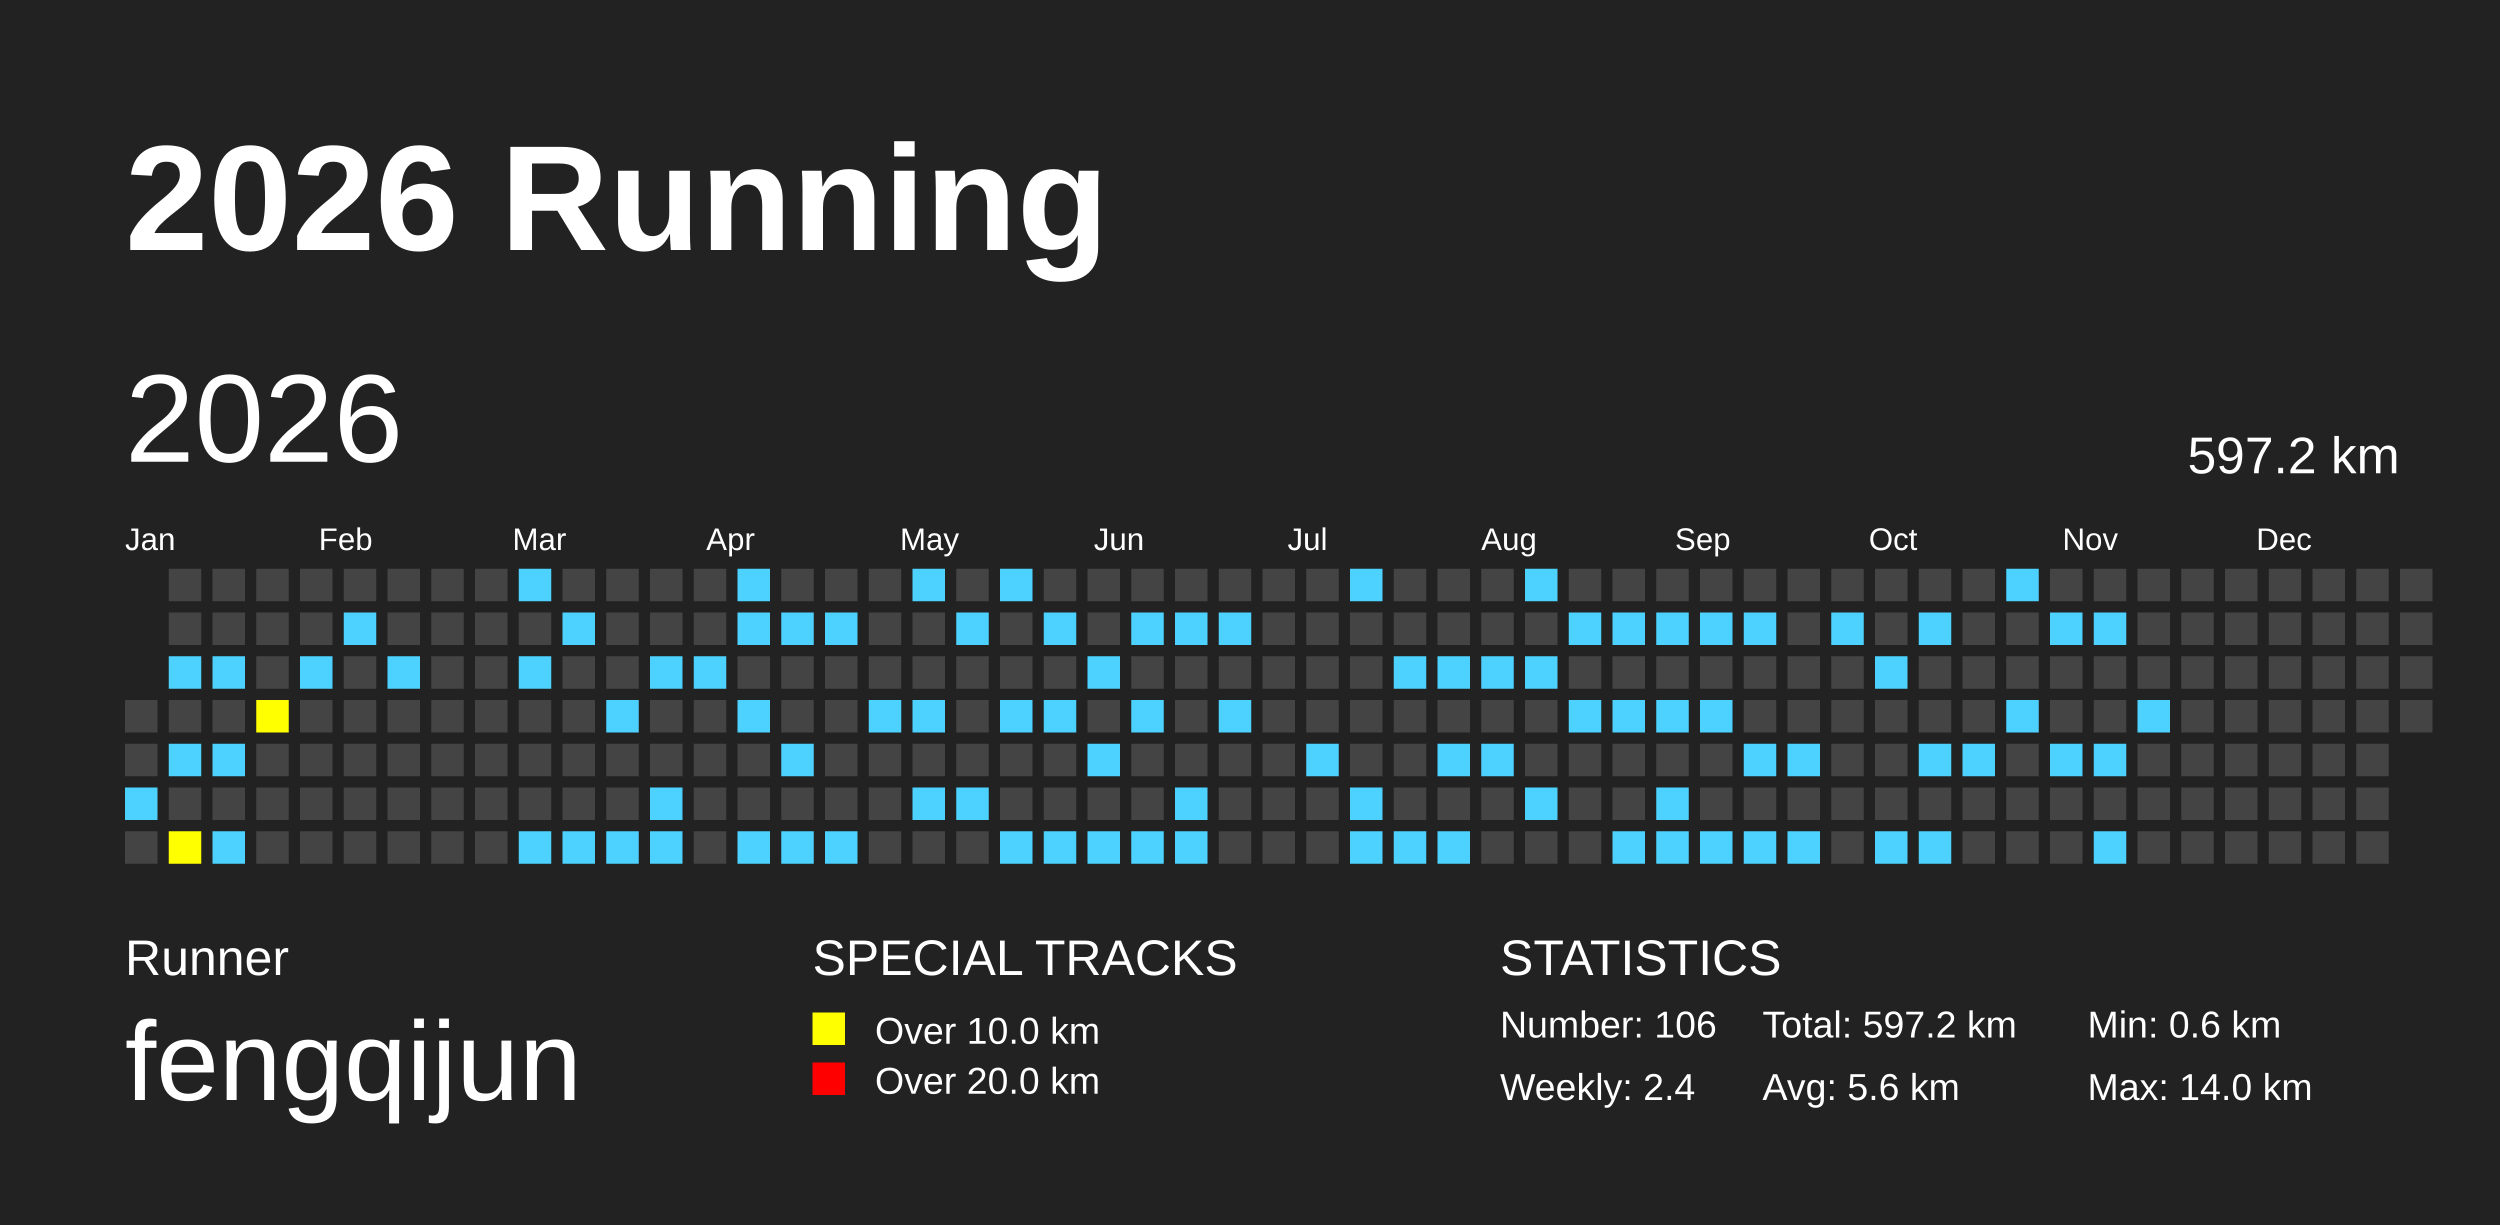
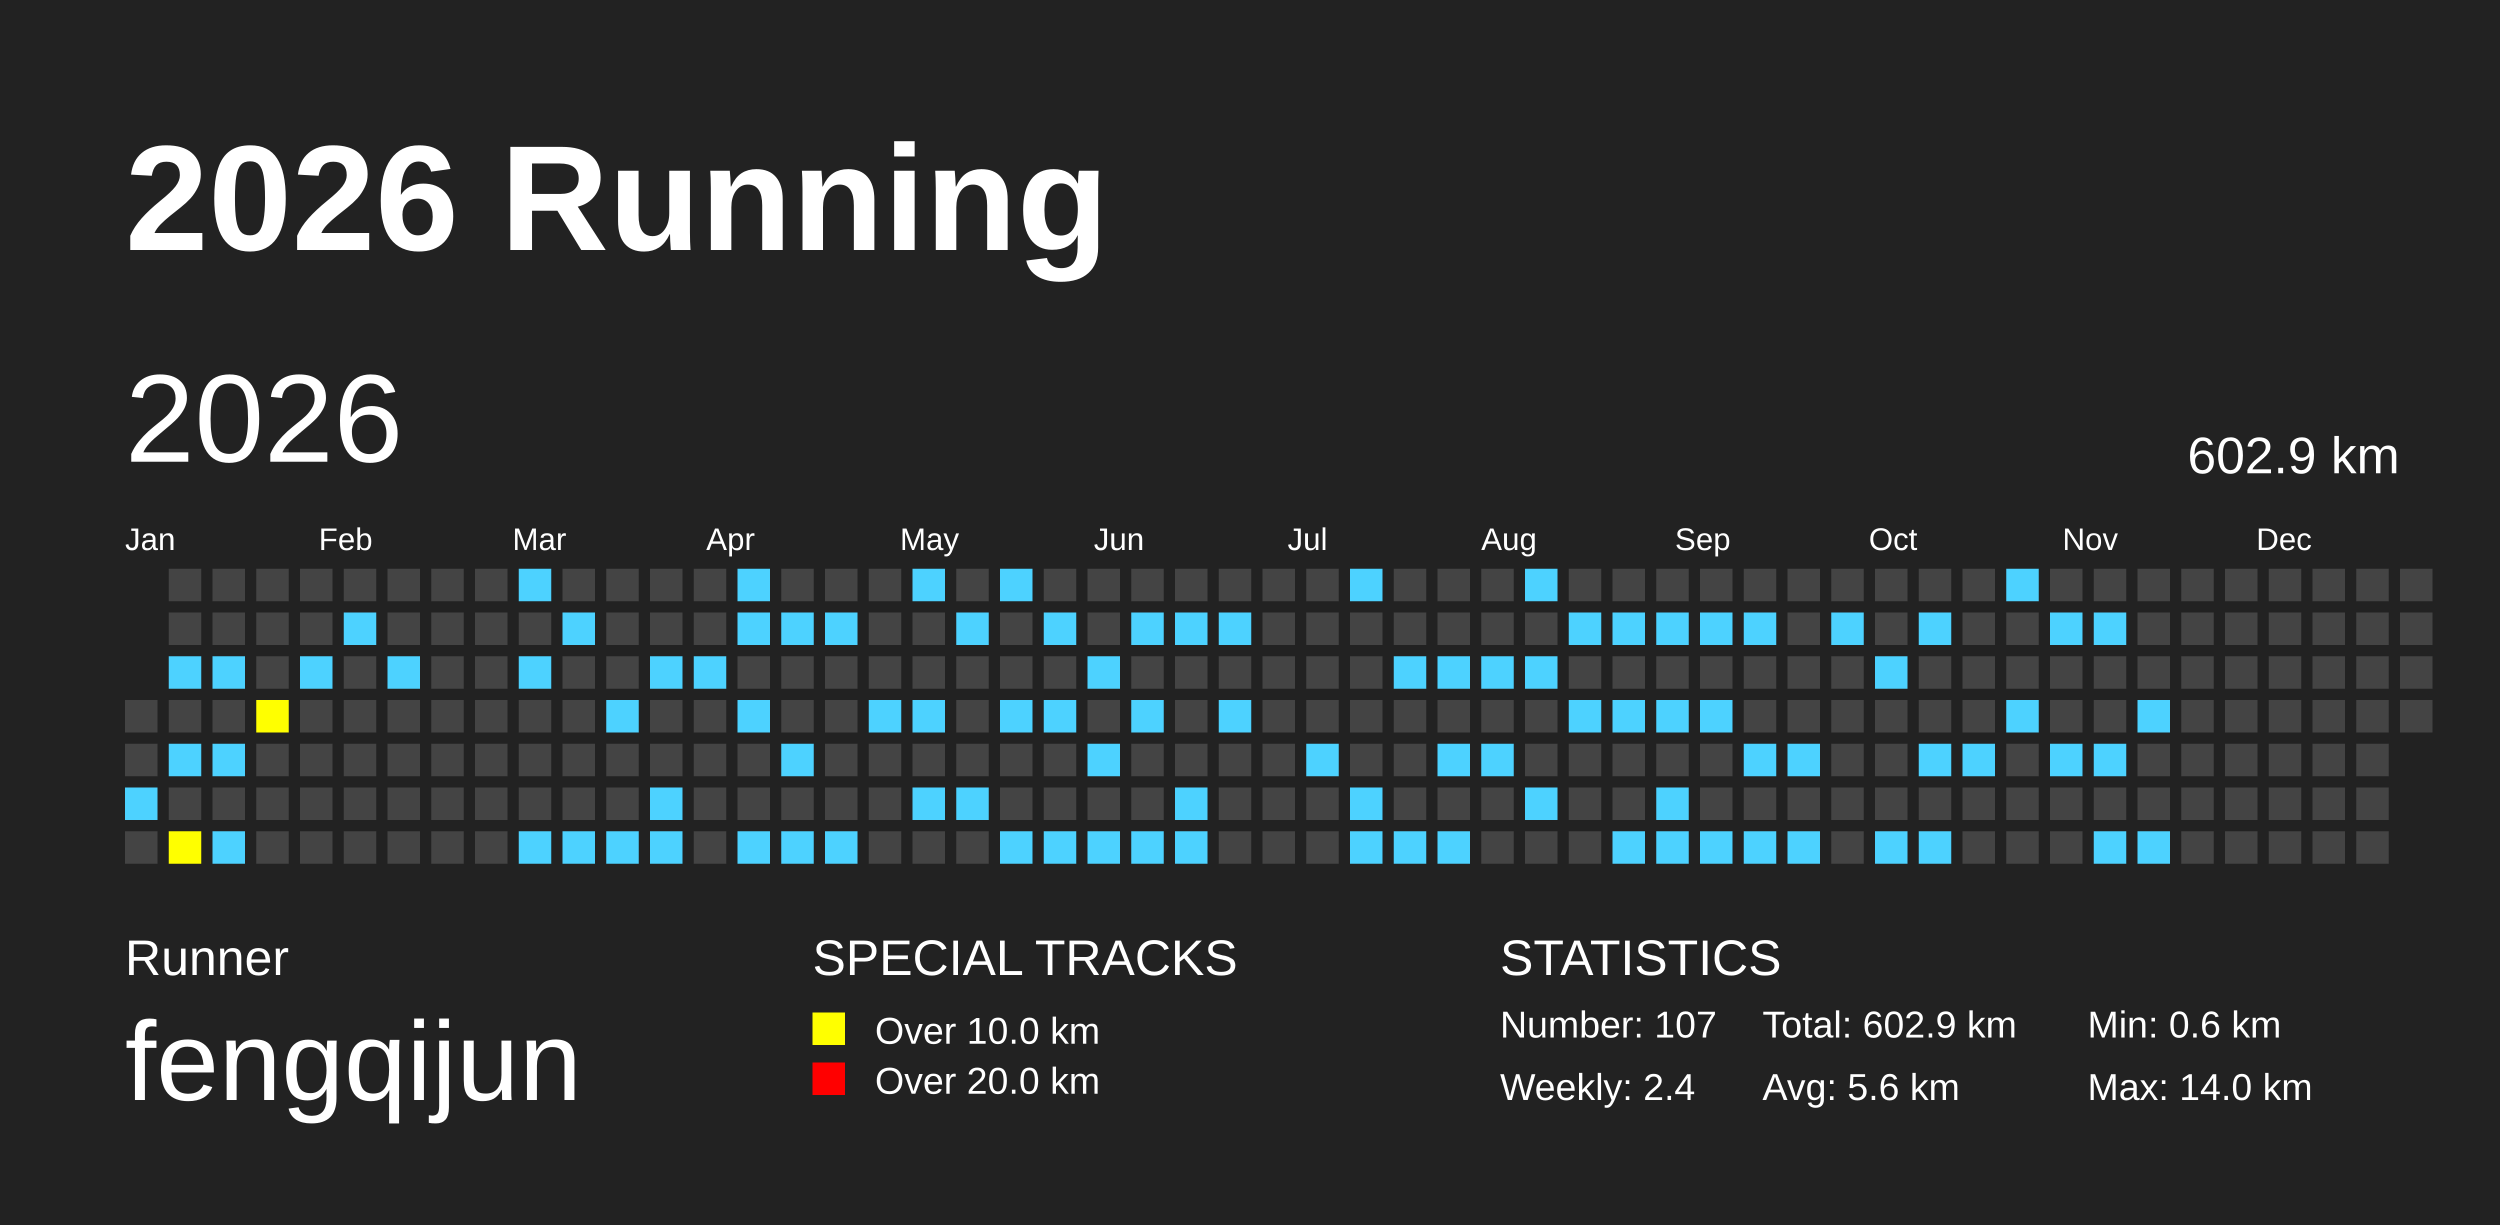
<svg xmlns="http://www.w3.org/2000/svg" baseProfile="full" height="98mm" version="1.1" viewBox="0,0,200,98" width="200mm">
  <defs />
  <rect fill="#222222" height="98" width="200" x="0" y="0" />
  <text fill="#FFFFFF" style="font-size:12px; font-family:Arial; font-weight:bold;" x="10" y="20">2026 Running</text>
  <text fill="#FFFFFF" style="font-size:4px; font-family:Arial" x="10" y="78">Runner</text>
  <text fill="#FFFFFF" style="font-size:9px; font-family:Arial" x="10" y="88">fengqijun</text>
  <text fill="#FFFFFF" style="font-size:4px; font-family:Arial" x="65" y="78">SPECIAL TRACKS</text>
  <rect fill="yellow" height="2.6" width="2.6" x="65" y="81" />
  <text fill="#FFFFFF" style="font-size:3px; font-family:Arial" x="70" y="83.5">Over 10.0 km</text>
  <rect fill="red" height="2.6" width="2.6" x="65" y="85" />
  <text fill="#FFFFFF" style="font-size:3px; font-family:Arial" x="70" y="87.5">Over 20.0 km</text>
  <text fill="#FFFFFF" style="font-size:4px; font-family:Arial" x="120" y="78">STATISTICS</text>
-   <text fill="#FFFFFF" style="font-size:3px; font-family:Arial" x="120" y="83">Number: 106</text>
+   <text fill="#FFFFFF" style="font-size:3px; font-family:Arial" x="120" y="83">Number: 107</text>
  <text fill="#FFFFFF" style="font-size:3px; font-family:Arial" x="120" y="88">Weekly: 2.4</text>
-   <text fill="#FFFFFF" style="font-size:3px; font-family:Arial" x="141" y="83">Total: 597.2 km</text>
+   <text fill="#FFFFFF" style="font-size:3px; font-family:Arial" x="141" y="83">Total: 602.9 km</text>
  <text fill="#FFFFFF" style="font-size:3px; font-family:Arial" x="141" y="88">Avg: 5.6 km</text>
  <text fill="#FFFFFF" style="font-size:3px; font-family:Arial" x="167" y="83">Min: 0.6 km</text>
  <text fill="#FFFFFF" style="font-size:3px; font-family:Arial" x="167" y="88">Max: 14.0 km</text>
  <text dominant-baseline="hanging" fill="#FFFFFF" style="font-size:10.0px; font-family:Arial;" x="10" y="30">2026</text>
-   <text dominant-baseline="hanging" fill="#FFFFFF" style="font-size:4.125px; font-family:Arial;" x="175" y="35">597.2 km</text>
+   <text dominant-baseline="hanging" fill="#FFFFFF" style="font-size:4.125px; font-family:Arial;" x="175" y="35">602.9 km</text>
  <text fill="#FFFFFF" style="font-size:2.5px; font-family:Arial" x="10.0" y="44">Jan</text>
  <text fill="#FFFFFF" style="font-size:2.5px; font-family:Arial" x="25.5" y="44">Feb</text>
  <text fill="#FFFFFF" style="font-size:2.5px; font-family:Arial" x="41.0" y="44">Mar</text>
  <text fill="#FFFFFF" style="font-size:2.5px; font-family:Arial" x="56.5" y="44">Apr</text>
  <text fill="#FFFFFF" style="font-size:2.5px; font-family:Arial" x="72.0" y="44">May</text>
  <text fill="#FFFFFF" style="font-size:2.5px; font-family:Arial" x="87.5" y="44">Jun</text>
  <text fill="#FFFFFF" style="font-size:2.5px; font-family:Arial" x="103.0" y="44">Jul</text>
  <text fill="#FFFFFF" style="font-size:2.5px; font-family:Arial" x="118.5" y="44">Aug</text>
  <text fill="#FFFFFF" style="font-size:2.5px; font-family:Arial" x="134.0" y="44">Sep</text>
  <text fill="#FFFFFF" style="font-size:2.5px; font-family:Arial" x="149.5" y="44">Oct</text>
  <text fill="#FFFFFF" style="font-size:2.5px; font-family:Arial" x="165.0" y="44">Nov</text>
  <text fill="#FFFFFF" style="font-size:2.5px; font-family:Arial" x="180.5" y="44">Dec</text>
  <rect fill="#444444" height="2.6" width="2.6" x="10.0" y="56.0" />
  <rect fill="#444444" height="2.6" width="2.6" x="10.0" y="59.5" />
  <rect fill="#4DD2FF" height="2.6" width="2.6" x="10.0" y="63.0" />
  <rect fill="#444444" height="2.6" width="2.6" x="10.0" y="66.5" />
  <rect fill="#444444" height="2.6" width="2.6" x="13.5" y="45.5" />
  <rect fill="#444444" height="2.6" width="2.6" x="13.5" y="49.0" />
  <rect fill="#4DD2FF" height="2.6" width="2.6" x="13.5" y="52.5" />
  <rect fill="#444444" height="2.6" width="2.6" x="13.5" y="56.0" />
  <rect fill="#4DD2FF" height="2.6" width="2.6" x="13.5" y="59.5" />
  <rect fill="#444444" height="2.6" width="2.6" x="13.5" y="63.0" />
  <rect fill="yellow" height="2.6" width="2.6" x="13.5" y="66.5" />
  <rect fill="#444444" height="2.6" width="2.6" x="17.0" y="45.5" />
  <rect fill="#444444" height="2.6" width="2.6" x="17.0" y="49.0" />
  <rect fill="#4DD2FF" height="2.6" width="2.6" x="17.0" y="52.5" />
  <rect fill="#444444" height="2.6" width="2.6" x="17.0" y="56.0" />
  <rect fill="#4DD2FF" height="2.6" width="2.6" x="17.0" y="59.5" />
  <rect fill="#444444" height="2.6" width="2.6" x="17.0" y="63.0" />
  <rect fill="#4DD2FF" height="2.6" width="2.6" x="17.0" y="66.5" />
  <rect fill="#444444" height="2.6" width="2.6" x="20.5" y="45.5" />
  <rect fill="#444444" height="2.6" width="2.6" x="20.5" y="49.0" />
  <rect fill="#444444" height="2.6" width="2.6" x="20.5" y="52.5" />
  <rect fill="yellow" height="2.6" width="2.6" x="20.5" y="56.0" />
  <rect fill="#444444" height="2.6" width="2.6" x="20.5" y="59.5" />
  <rect fill="#444444" height="2.6" width="2.6" x="20.5" y="63.0" />
  <rect fill="#444444" height="2.6" width="2.6" x="20.5" y="66.5" />
  <rect fill="#444444" height="2.6" width="2.6" x="24.0" y="45.5" />
  <rect fill="#444444" height="2.6" width="2.6" x="24.0" y="49.0" />
  <rect fill="#4DD2FF" height="2.6" width="2.6" x="24.0" y="52.5" />
  <rect fill="#444444" height="2.6" width="2.6" x="24.0" y="56.0" />
  <rect fill="#444444" height="2.6" width="2.6" x="24.0" y="59.5" />
  <rect fill="#444444" height="2.6" width="2.6" x="24.0" y="63.0" />
  <rect fill="#444444" height="2.6" width="2.6" x="24.0" y="66.5" />
  <rect fill="#444444" height="2.6" width="2.6" x="27.5" y="45.5" />
  <rect fill="#4DD2FF" height="2.6" width="2.6" x="27.5" y="49.0" />
  <rect fill="#444444" height="2.6" width="2.6" x="27.5" y="52.5" />
  <rect fill="#444444" height="2.6" width="2.6" x="27.5" y="56.0" />
  <rect fill="#444444" height="2.6" width="2.6" x="27.5" y="59.5" />
  <rect fill="#444444" height="2.6" width="2.6" x="27.5" y="63.0" />
  <rect fill="#444444" height="2.6" width="2.6" x="27.5" y="66.5" />
  <rect fill="#444444" height="2.6" width="2.6" x="31.0" y="45.5" />
  <rect fill="#444444" height="2.6" width="2.6" x="31.0" y="49.0" />
  <rect fill="#4DD2FF" height="2.6" width="2.6" x="31.0" y="52.5" />
  <rect fill="#444444" height="2.6" width="2.6" x="31.0" y="56.0" />
  <rect fill="#444444" height="2.6" width="2.6" x="31.0" y="59.5" />
  <rect fill="#444444" height="2.6" width="2.6" x="31.0" y="63.0" />
  <rect fill="#444444" height="2.6" width="2.6" x="31.0" y="66.5" />
  <rect fill="#444444" height="2.6" width="2.6" x="34.5" y="45.5" />
  <rect fill="#444444" height="2.6" width="2.6" x="34.5" y="49.0" />
  <rect fill="#444444" height="2.6" width="2.6" x="34.5" y="52.5" />
  <rect fill="#444444" height="2.6" width="2.6" x="34.5" y="56.0" />
  <rect fill="#444444" height="2.6" width="2.6" x="34.5" y="59.5" />
  <rect fill="#444444" height="2.6" width="2.6" x="34.5" y="63.0" />
  <rect fill="#444444" height="2.6" width="2.6" x="34.5" y="66.5" />
  <rect fill="#444444" height="2.6" width="2.6" x="38.0" y="45.5" />
  <rect fill="#444444" height="2.6" width="2.6" x="38.0" y="49.0" />
  <rect fill="#444444" height="2.6" width="2.6" x="38.0" y="52.5" />
  <rect fill="#444444" height="2.6" width="2.6" x="38.0" y="56.0" />
  <rect fill="#444444" height="2.6" width="2.6" x="38.0" y="59.5" />
  <rect fill="#444444" height="2.6" width="2.6" x="38.0" y="63.0" />
  <rect fill="#444444" height="2.6" width="2.6" x="38.0" y="66.5" />
  <rect fill="#4DD2FF" height="2.6" width="2.6" x="41.5" y="45.5" />
  <rect fill="#444444" height="2.6" width="2.6" x="41.5" y="49.0" />
  <rect fill="#4DD2FF" height="2.6" width="2.6" x="41.5" y="52.5" />
  <rect fill="#444444" height="2.6" width="2.6" x="41.5" y="56.0" />
  <rect fill="#444444" height="2.6" width="2.6" x="41.5" y="59.5" />
  <rect fill="#444444" height="2.6" width="2.6" x="41.5" y="63.0" />
  <rect fill="#4DD2FF" height="2.6" width="2.6" x="41.5" y="66.5" />
  <rect fill="#444444" height="2.6" width="2.6" x="45.0" y="45.5" />
  <rect fill="#4DD2FF" height="2.6" width="2.6" x="45.0" y="49.0" />
  <rect fill="#444444" height="2.6" width="2.6" x="45.0" y="52.5" />
  <rect fill="#444444" height="2.6" width="2.6" x="45.0" y="56.0" />
  <rect fill="#444444" height="2.6" width="2.6" x="45.0" y="59.5" />
  <rect fill="#444444" height="2.6" width="2.6" x="45.0" y="63.0" />
  <rect fill="#4DD2FF" height="2.6" width="2.6" x="45.0" y="66.5" />
  <rect fill="#444444" height="2.6" width="2.6" x="48.5" y="45.5" />
  <rect fill="#444444" height="2.6" width="2.6" x="48.5" y="49.0" />
  <rect fill="#444444" height="2.6" width="2.6" x="48.5" y="52.5" />
  <rect fill="#4DD2FF" height="2.6" width="2.6" x="48.5" y="56.0" />
  <rect fill="#444444" height="2.6" width="2.6" x="48.5" y="59.5" />
  <rect fill="#444444" height="2.6" width="2.6" x="48.5" y="63.0" />
  <rect fill="#4DD2FF" height="2.6" width="2.6" x="48.5" y="66.5" />
  <rect fill="#444444" height="2.6" width="2.6" x="52.0" y="45.5" />
  <rect fill="#444444" height="2.6" width="2.6" x="52.0" y="49.0" />
  <rect fill="#4DD2FF" height="2.6" width="2.6" x="52.0" y="52.5" />
  <rect fill="#444444" height="2.6" width="2.6" x="52.0" y="56.0" />
  <rect fill="#444444" height="2.6" width="2.6" x="52.0" y="59.5" />
  <rect fill="#4DD2FF" height="2.6" width="2.6" x="52.0" y="63.0" />
  <rect fill="#4DD2FF" height="2.6" width="2.6" x="52.0" y="66.5" />
  <rect fill="#444444" height="2.6" width="2.6" x="55.5" y="45.5" />
  <rect fill="#444444" height="2.6" width="2.6" x="55.5" y="49.0" />
  <rect fill="#4DD2FF" height="2.6" width="2.6" x="55.5" y="52.5" />
  <rect fill="#444444" height="2.6" width="2.6" x="55.5" y="56.0" />
  <rect fill="#444444" height="2.6" width="2.6" x="55.5" y="59.5" />
  <rect fill="#444444" height="2.6" width="2.6" x="55.5" y="63.0" />
  <rect fill="#444444" height="2.6" width="2.6" x="55.5" y="66.5" />
  <rect fill="#4DD2FF" height="2.6" width="2.6" x="59.0" y="45.5" />
  <rect fill="#4DD2FF" height="2.6" width="2.6" x="59.0" y="49.0" />
  <rect fill="#444444" height="2.6" width="2.6" x="59.0" y="52.5" />
  <rect fill="#4DD2FF" height="2.6" width="2.6" x="59.0" y="56.0" />
  <rect fill="#444444" height="2.6" width="2.6" x="59.0" y="59.5" />
  <rect fill="#444444" height="2.6" width="2.6" x="59.0" y="63.0" />
  <rect fill="#4DD2FF" height="2.6" width="2.6" x="59.0" y="66.5" />
  <rect fill="#444444" height="2.6" width="2.6" x="62.5" y="45.5" />
  <rect fill="#4DD2FF" height="2.6" width="2.6" x="62.5" y="49.0" />
  <rect fill="#444444" height="2.6" width="2.6" x="62.5" y="52.5" />
  <rect fill="#444444" height="2.6" width="2.6" x="62.5" y="56.0" />
  <rect fill="#4DD2FF" height="2.6" width="2.6" x="62.5" y="59.5" />
  <rect fill="#444444" height="2.6" width="2.6" x="62.5" y="63.0" />
  <rect fill="#4DD2FF" height="2.6" width="2.6" x="62.5" y="66.5" />
  <rect fill="#444444" height="2.6" width="2.6" x="66.0" y="45.5" />
  <rect fill="#4DD2FF" height="2.6" width="2.6" x="66.0" y="49.0" />
  <rect fill="#444444" height="2.6" width="2.6" x="66.0" y="52.5" />
  <rect fill="#444444" height="2.6" width="2.6" x="66.0" y="56.0" />
  <rect fill="#444444" height="2.6" width="2.6" x="66.0" y="59.5" />
  <rect fill="#444444" height="2.6" width="2.6" x="66.0" y="63.0" />
  <rect fill="#4DD2FF" height="2.6" width="2.6" x="66.0" y="66.5" />
  <rect fill="#444444" height="2.6" width="2.6" x="69.5" y="45.5" />
  <rect fill="#444444" height="2.6" width="2.6" x="69.5" y="49.0" />
  <rect fill="#444444" height="2.6" width="2.6" x="69.5" y="52.5" />
  <rect fill="#4DD2FF" height="2.6" width="2.6" x="69.5" y="56.0" />
  <rect fill="#444444" height="2.6" width="2.6" x="69.5" y="59.5" />
  <rect fill="#444444" height="2.6" width="2.6" x="69.5" y="63.0" />
  <rect fill="#444444" height="2.6" width="2.6" x="69.5" y="66.5" />
  <rect fill="#4DD2FF" height="2.6" width="2.6" x="73.0" y="45.5" />
  <rect fill="#444444" height="2.6" width="2.6" x="73.0" y="49.0" />
  <rect fill="#444444" height="2.6" width="2.6" x="73.0" y="52.5" />
  <rect fill="#4DD2FF" height="2.6" width="2.6" x="73.0" y="56.0" />
  <rect fill="#444444" height="2.6" width="2.6" x="73.0" y="59.5" />
  <rect fill="#4DD2FF" height="2.6" width="2.6" x="73.0" y="63.0" />
  <rect fill="#444444" height="2.6" width="2.6" x="73.0" y="66.5" />
  <rect fill="#444444" height="2.6" width="2.6" x="76.5" y="45.5" />
  <rect fill="#4DD2FF" height="2.6" width="2.6" x="76.5" y="49.0" />
  <rect fill="#444444" height="2.6" width="2.6" x="76.5" y="52.5" />
  <rect fill="#444444" height="2.6" width="2.6" x="76.5" y="56.0" />
  <rect fill="#444444" height="2.6" width="2.6" x="76.5" y="59.5" />
  <rect fill="#4DD2FF" height="2.6" width="2.6" x="76.5" y="63.0" />
  <rect fill="#444444" height="2.6" width="2.6" x="76.5" y="66.5" />
  <rect fill="#4DD2FF" height="2.6" width="2.6" x="80.0" y="45.5" />
  <rect fill="#444444" height="2.6" width="2.6" x="80.0" y="49.0" />
  <rect fill="#444444" height="2.6" width="2.6" x="80.0" y="52.5" />
  <rect fill="#4DD2FF" height="2.6" width="2.6" x="80.0" y="56.0" />
  <rect fill="#444444" height="2.6" width="2.6" x="80.0" y="59.5" />
  <rect fill="#444444" height="2.6" width="2.6" x="80.0" y="63.0" />
  <rect fill="#4DD2FF" height="2.6" width="2.6" x="80.0" y="66.5" />
  <rect fill="#444444" height="2.6" width="2.6" x="83.5" y="45.5" />
  <rect fill="#4DD2FF" height="2.6" width="2.6" x="83.5" y="49.0" />
  <rect fill="#444444" height="2.6" width="2.6" x="83.5" y="52.5" />
  <rect fill="#4DD2FF" height="2.6" width="2.6" x="83.5" y="56.0" />
  <rect fill="#444444" height="2.6" width="2.6" x="83.5" y="59.5" />
  <rect fill="#444444" height="2.6" width="2.6" x="83.5" y="63.0" />
  <rect fill="#4DD2FF" height="2.6" width="2.6" x="83.5" y="66.5" />
  <rect fill="#444444" height="2.6" width="2.6" x="87.0" y="45.5" />
  <rect fill="#444444" height="2.6" width="2.6" x="87.0" y="49.0" />
  <rect fill="#4DD2FF" height="2.6" width="2.6" x="87.0" y="52.5" />
  <rect fill="#444444" height="2.6" width="2.6" x="87.0" y="56.0" />
  <rect fill="#4DD2FF" height="2.6" width="2.6" x="87.0" y="59.5" />
  <rect fill="#444444" height="2.6" width="2.6" x="87.0" y="63.0" />
  <rect fill="#4DD2FF" height="2.6" width="2.6" x="87.0" y="66.5" />
  <rect fill="#444444" height="2.6" width="2.6" x="90.5" y="45.5" />
  <rect fill="#4DD2FF" height="2.6" width="2.6" x="90.5" y="49.0" />
  <rect fill="#444444" height="2.6" width="2.6" x="90.5" y="52.5" />
  <rect fill="#4DD2FF" height="2.6" width="2.6" x="90.5" y="56.0" />
  <rect fill="#444444" height="2.6" width="2.6" x="90.5" y="59.5" />
  <rect fill="#444444" height="2.6" width="2.6" x="90.5" y="63.0" />
  <rect fill="#4DD2FF" height="2.6" width="2.6" x="90.5" y="66.5" />
  <rect fill="#444444" height="2.6" width="2.6" x="94.0" y="45.5" />
  <rect fill="#4DD2FF" height="2.6" width="2.6" x="94.0" y="49.0" />
  <rect fill="#444444" height="2.6" width="2.6" x="94.0" y="52.5" />
  <rect fill="#444444" height="2.6" width="2.6" x="94.0" y="56.0" />
  <rect fill="#444444" height="2.6" width="2.6" x="94.0" y="59.5" />
  <rect fill="#4DD2FF" height="2.6" width="2.6" x="94.0" y="63.0" />
  <rect fill="#4DD2FF" height="2.6" width="2.6" x="94.0" y="66.5" />
  <rect fill="#444444" height="2.6" width="2.6" x="97.5" y="45.5" />
  <rect fill="#4DD2FF" height="2.6" width="2.6" x="97.5" y="49.0" />
  <rect fill="#444444" height="2.6" width="2.6" x="97.5" y="52.5" />
  <rect fill="#4DD2FF" height="2.6" width="2.6" x="97.5" y="56.0" />
  <rect fill="#444444" height="2.6" width="2.6" x="97.5" y="59.5" />
  <rect fill="#444444" height="2.6" width="2.6" x="97.5" y="63.0" />
  <rect fill="#444444" height="2.6" width="2.6" x="97.5" y="66.5" />
  <rect fill="#444444" height="2.6" width="2.6" x="101.0" y="45.5" />
  <rect fill="#444444" height="2.6" width="2.6" x="101.0" y="49.0" />
  <rect fill="#444444" height="2.6" width="2.6" x="101.0" y="52.5" />
  <rect fill="#444444" height="2.6" width="2.6" x="101.0" y="56.0" />
  <rect fill="#444444" height="2.6" width="2.6" x="101.0" y="59.5" />
  <rect fill="#444444" height="2.6" width="2.6" x="101.0" y="63.0" />
  <rect fill="#444444" height="2.6" width="2.6" x="101.0" y="66.5" />
  <rect fill="#444444" height="2.6" width="2.6" x="104.5" y="45.5" />
  <rect fill="#444444" height="2.6" width="2.6" x="104.5" y="49.0" />
  <rect fill="#444444" height="2.6" width="2.6" x="104.5" y="52.5" />
  <rect fill="#444444" height="2.6" width="2.6" x="104.5" y="56.0" />
  <rect fill="#4DD2FF" height="2.6" width="2.6" x="104.5" y="59.5" />
  <rect fill="#444444" height="2.6" width="2.6" x="104.5" y="63.0" />
  <rect fill="#444444" height="2.6" width="2.6" x="104.5" y="66.5" />
  <rect fill="#4DD2FF" height="2.6" width="2.6" x="108.0" y="45.5" />
  <rect fill="#444444" height="2.6" width="2.6" x="108.0" y="49.0" />
  <rect fill="#444444" height="2.6" width="2.6" x="108.0" y="52.5" />
  <rect fill="#444444" height="2.6" width="2.6" x="108.0" y="56.0" />
  <rect fill="#444444" height="2.6" width="2.6" x="108.0" y="59.5" />
  <rect fill="#4DD2FF" height="2.6" width="2.6" x="108.0" y="63.0" />
  <rect fill="#4DD2FF" height="2.6" width="2.6" x="108.0" y="66.5" />
  <rect fill="#444444" height="2.6" width="2.6" x="111.5" y="45.5" />
  <rect fill="#444444" height="2.6" width="2.6" x="111.5" y="49.0" />
  <rect fill="#4DD2FF" height="2.6" width="2.6" x="111.5" y="52.5" />
  <rect fill="#444444" height="2.6" width="2.6" x="111.5" y="56.0" />
  <rect fill="#444444" height="2.6" width="2.6" x="111.5" y="59.5" />
  <rect fill="#444444" height="2.6" width="2.6" x="111.5" y="63.0" />
  <rect fill="#4DD2FF" height="2.6" width="2.6" x="111.5" y="66.5" />
  <rect fill="#444444" height="2.6" width="2.6" x="115.0" y="45.5" />
  <rect fill="#444444" height="2.6" width="2.6" x="115.0" y="49.0" />
  <rect fill="#4DD2FF" height="2.6" width="2.6" x="115.0" y="52.5" />
  <rect fill="#444444" height="2.6" width="2.6" x="115.0" y="56.0" />
  <rect fill="#4DD2FF" height="2.6" width="2.6" x="115.0" y="59.5" />
  <rect fill="#444444" height="2.6" width="2.6" x="115.0" y="63.0" />
  <rect fill="#4DD2FF" height="2.6" width="2.6" x="115.0" y="66.5" />
  <rect fill="#444444" height="2.6" width="2.6" x="118.5" y="45.5" />
  <rect fill="#444444" height="2.6" width="2.6" x="118.5" y="49.0" />
  <rect fill="#4DD2FF" height="2.6" width="2.6" x="118.5" y="52.5" />
  <rect fill="#444444" height="2.6" width="2.6" x="118.5" y="56.0" />
  <rect fill="#4DD2FF" height="2.6" width="2.6" x="118.5" y="59.5" />
  <rect fill="#444444" height="2.6" width="2.6" x="118.5" y="63.0" />
  <rect fill="#444444" height="2.6" width="2.6" x="118.5" y="66.5" />
  <rect fill="#4DD2FF" height="2.6" width="2.6" x="122.0" y="45.5" />
  <rect fill="#444444" height="2.6" width="2.6" x="122.0" y="49.0" />
  <rect fill="#4DD2FF" height="2.6" width="2.6" x="122.0" y="52.5" />
  <rect fill="#444444" height="2.6" width="2.6" x="122.0" y="56.0" />
  <rect fill="#444444" height="2.6" width="2.6" x="122.0" y="59.5" />
  <rect fill="#4DD2FF" height="2.6" width="2.6" x="122.0" y="63.0" />
  <rect fill="#444444" height="2.6" width="2.6" x="122.0" y="66.5" />
  <rect fill="#444444" height="2.6" width="2.6" x="125.5" y="45.5" />
  <rect fill="#4DD2FF" height="2.6" width="2.6" x="125.5" y="49.0" />
  <rect fill="#444444" height="2.6" width="2.6" x="125.5" y="52.5" />
  <rect fill="#4DD2FF" height="2.6" width="2.6" x="125.5" y="56.0" />
  <rect fill="#444444" height="2.6" width="2.6" x="125.5" y="59.5" />
  <rect fill="#444444" height="2.6" width="2.6" x="125.5" y="63.0" />
  <rect fill="#444444" height="2.6" width="2.6" x="125.5" y="66.5" />
  <rect fill="#444444" height="2.6" width="2.6" x="129.0" y="45.5" />
  <rect fill="#4DD2FF" height="2.6" width="2.6" x="129.0" y="49.0" />
  <rect fill="#444444" height="2.6" width="2.6" x="129.0" y="52.5" />
  <rect fill="#4DD2FF" height="2.6" width="2.6" x="129.0" y="56.0" />
  <rect fill="#444444" height="2.6" width="2.6" x="129.0" y="59.5" />
  <rect fill="#444444" height="2.6" width="2.6" x="129.0" y="63.0" />
  <rect fill="#4DD2FF" height="2.6" width="2.6" x="129.0" y="66.5" />
  <rect fill="#444444" height="2.6" width="2.6" x="132.5" y="45.5" />
  <rect fill="#4DD2FF" height="2.6" width="2.6" x="132.5" y="49.0" />
  <rect fill="#444444" height="2.6" width="2.6" x="132.5" y="52.5" />
  <rect fill="#4DD2FF" height="2.6" width="2.6" x="132.5" y="56.0" />
  <rect fill="#444444" height="2.6" width="2.6" x="132.5" y="59.5" />
  <rect fill="#4DD2FF" height="2.6" width="2.6" x="132.5" y="63.0" />
  <rect fill="#4DD2FF" height="2.6" width="2.6" x="132.5" y="66.5" />
  <rect fill="#444444" height="2.6" width="2.6" x="136.0" y="45.5" />
  <rect fill="#4DD2FF" height="2.6" width="2.6" x="136.0" y="49.0" />
  <rect fill="#444444" height="2.6" width="2.6" x="136.0" y="52.5" />
  <rect fill="#4DD2FF" height="2.6" width="2.6" x="136.0" y="56.0" />
  <rect fill="#444444" height="2.6" width="2.6" x="136.0" y="59.5" />
  <rect fill="#444444" height="2.6" width="2.6" x="136.0" y="63.0" />
  <rect fill="#4DD2FF" height="2.6" width="2.6" x="136.0" y="66.5" />
  <rect fill="#444444" height="2.6" width="2.6" x="139.5" y="45.5" />
  <rect fill="#4DD2FF" height="2.6" width="2.6" x="139.5" y="49.0" />
  <rect fill="#444444" height="2.6" width="2.6" x="139.5" y="52.5" />
  <rect fill="#444444" height="2.6" width="2.6" x="139.5" y="56.0" />
  <rect fill="#4DD2FF" height="2.6" width="2.6" x="139.5" y="59.5" />
  <rect fill="#444444" height="2.6" width="2.6" x="139.5" y="63.0" />
  <rect fill="#4DD2FF" height="2.6" width="2.6" x="139.5" y="66.5" />
  <rect fill="#444444" height="2.6" width="2.6" x="143.0" y="45.5" />
  <rect fill="#444444" height="2.6" width="2.6" x="143.0" y="49.0" />
  <rect fill="#444444" height="2.6" width="2.6" x="143.0" y="52.5" />
  <rect fill="#444444" height="2.6" width="2.6" x="143.0" y="56.0" />
  <rect fill="#4DD2FF" height="2.6" width="2.6" x="143.0" y="59.5" />
  <rect fill="#444444" height="2.6" width="2.6" x="143.0" y="63.0" />
  <rect fill="#4DD2FF" height="2.6" width="2.6" x="143.0" y="66.5" />
  <rect fill="#444444" height="2.6" width="2.6" x="146.5" y="45.5" />
  <rect fill="#4DD2FF" height="2.6" width="2.6" x="146.5" y="49.0" />
  <rect fill="#444444" height="2.6" width="2.6" x="146.5" y="52.5" />
  <rect fill="#444444" height="2.6" width="2.6" x="146.5" y="56.0" />
  <rect fill="#444444" height="2.6" width="2.6" x="146.5" y="59.5" />
  <rect fill="#444444" height="2.6" width="2.6" x="146.5" y="63.0" />
  <rect fill="#444444" height="2.6" width="2.6" x="146.5" y="66.5" />
  <rect fill="#444444" height="2.6" width="2.6" x="150.0" y="45.5" />
  <rect fill="#444444" height="2.6" width="2.6" x="150.0" y="49.0" />
  <rect fill="#4DD2FF" height="2.6" width="2.6" x="150.0" y="52.5" />
  <rect fill="#444444" height="2.6" width="2.6" x="150.0" y="56.0" />
  <rect fill="#444444" height="2.6" width="2.6" x="150.0" y="59.5" />
  <rect fill="#444444" height="2.6" width="2.6" x="150.0" y="63.0" />
  <rect fill="#4DD2FF" height="2.6" width="2.6" x="150.0" y="66.5" />
  <rect fill="#444444" height="2.6" width="2.6" x="153.5" y="45.5" />
  <rect fill="#4DD2FF" height="2.6" width="2.6" x="153.5" y="49.0" />
  <rect fill="#444444" height="2.6" width="2.6" x="153.5" y="52.5" />
  <rect fill="#444444" height="2.6" width="2.6" x="153.5" y="56.0" />
  <rect fill="#4DD2FF" height="2.6" width="2.6" x="153.5" y="59.5" />
  <rect fill="#444444" height="2.6" width="2.6" x="153.5" y="63.0" />
  <rect fill="#4DD2FF" height="2.6" width="2.6" x="153.5" y="66.5" />
  <rect fill="#444444" height="2.6" width="2.6" x="157.0" y="45.5" />
  <rect fill="#444444" height="2.6" width="2.6" x="157.0" y="49.0" />
  <rect fill="#444444" height="2.6" width="2.6" x="157.0" y="52.5" />
  <rect fill="#444444" height="2.6" width="2.6" x="157.0" y="56.0" />
  <rect fill="#4DD2FF" height="2.6" width="2.6" x="157.0" y="59.5" />
  <rect fill="#444444" height="2.6" width="2.6" x="157.0" y="63.0" />
  <rect fill="#444444" height="2.6" width="2.6" x="157.0" y="66.5" />
  <rect fill="#4DD2FF" height="2.6" width="2.6" x="160.5" y="45.5" />
  <rect fill="#444444" height="2.6" width="2.6" x="160.5" y="49.0" />
  <rect fill="#444444" height="2.6" width="2.6" x="160.5" y="52.5" />
  <rect fill="#4DD2FF" height="2.6" width="2.6" x="160.5" y="56.0" />
  <rect fill="#444444" height="2.6" width="2.6" x="160.5" y="59.5" />
  <rect fill="#444444" height="2.6" width="2.6" x="160.5" y="63.0" />
  <rect fill="#444444" height="2.6" width="2.6" x="160.5" y="66.5" />
  <rect fill="#444444" height="2.6" width="2.6" x="164.0" y="45.5" />
  <rect fill="#4DD2FF" height="2.6" width="2.6" x="164.0" y="49.0" />
  <rect fill="#444444" height="2.6" width="2.6" x="164.0" y="52.5" />
  <rect fill="#444444" height="2.6" width="2.6" x="164.0" y="56.0" />
  <rect fill="#4DD2FF" height="2.6" width="2.6" x="164.0" y="59.5" />
  <rect fill="#444444" height="2.6" width="2.6" x="164.0" y="63.0" />
  <rect fill="#444444" height="2.6" width="2.6" x="164.0" y="66.5" />
  <rect fill="#444444" height="2.6" width="2.6" x="167.5" y="45.5" />
  <rect fill="#4DD2FF" height="2.6" width="2.6" x="167.5" y="49.0" />
  <rect fill="#444444" height="2.6" width="2.6" x="167.5" y="52.5" />
  <rect fill="#444444" height="2.6" width="2.6" x="167.5" y="56.0" />
  <rect fill="#4DD2FF" height="2.6" width="2.6" x="167.5" y="59.5" />
  <rect fill="#444444" height="2.6" width="2.6" x="167.5" y="63.0" />
  <rect fill="#4DD2FF" height="2.6" width="2.6" x="167.5" y="66.5" />
  <rect fill="#444444" height="2.6" width="2.6" x="171.0" y="45.5" />
  <rect fill="#444444" height="2.6" width="2.6" x="171.0" y="49.0" />
  <rect fill="#444444" height="2.6" width="2.6" x="171.0" y="52.5" />
  <rect fill="#4DD2FF" height="2.6" width="2.6" x="171.0" y="56.0" />
  <rect fill="#444444" height="2.6" width="2.6" x="171.0" y="59.5" />
  <rect fill="#444444" height="2.6" width="2.6" x="171.0" y="63.0" />
-   <rect fill="#444444" height="2.6" width="2.6" x="171.0" y="66.5" />
+   <rect fill="#4DD2FF" height="2.6" width="2.6" x="171.0" y="66.5" />
  <rect fill="#444444" height="2.6" width="2.6" x="174.5" y="45.5" />
  <rect fill="#444444" height="2.6" width="2.6" x="174.5" y="49.0" />
  <rect fill="#444444" height="2.6" width="2.6" x="174.5" y="52.5" />
  <rect fill="#444444" height="2.6" width="2.6" x="174.5" y="56.0" />
  <rect fill="#444444" height="2.6" width="2.6" x="174.5" y="59.5" />
  <rect fill="#444444" height="2.6" width="2.6" x="174.5" y="63.0" />
  <rect fill="#444444" height="2.6" width="2.6" x="174.5" y="66.5" />
  <rect fill="#444444" height="2.6" width="2.6" x="178.0" y="45.5" />
  <rect fill="#444444" height="2.6" width="2.6" x="178.0" y="49.0" />
  <rect fill="#444444" height="2.6" width="2.6" x="178.0" y="52.5" />
  <rect fill="#444444" height="2.6" width="2.6" x="178.0" y="56.0" />
  <rect fill="#444444" height="2.6" width="2.6" x="178.0" y="59.5" />
  <rect fill="#444444" height="2.6" width="2.6" x="178.0" y="63.0" />
  <rect fill="#444444" height="2.6" width="2.6" x="178.0" y="66.5" />
  <rect fill="#444444" height="2.6" width="2.6" x="181.5" y="45.5" />
  <rect fill="#444444" height="2.6" width="2.6" x="181.5" y="49.0" />
  <rect fill="#444444" height="2.6" width="2.6" x="181.5" y="52.5" />
  <rect fill="#444444" height="2.6" width="2.6" x="181.5" y="56.0" />
  <rect fill="#444444" height="2.6" width="2.6" x="181.5" y="59.5" />
  <rect fill="#444444" height="2.6" width="2.6" x="181.5" y="63.0" />
  <rect fill="#444444" height="2.6" width="2.6" x="181.5" y="66.5" />
  <rect fill="#444444" height="2.6" width="2.6" x="185.0" y="45.5" />
  <rect fill="#444444" height="2.6" width="2.6" x="185.0" y="49.0" />
  <rect fill="#444444" height="2.6" width="2.6" x="185.0" y="52.5" />
  <rect fill="#444444" height="2.6" width="2.6" x="185.0" y="56.0" />
  <rect fill="#444444" height="2.6" width="2.6" x="185.0" y="59.5" />
  <rect fill="#444444" height="2.6" width="2.6" x="185.0" y="63.0" />
  <rect fill="#444444" height="2.6" width="2.6" x="185.0" y="66.5" />
  <rect fill="#444444" height="2.6" width="2.6" x="188.5" y="45.5" />
  <rect fill="#444444" height="2.6" width="2.6" x="188.5" y="49.0" />
  <rect fill="#444444" height="2.6" width="2.6" x="188.5" y="52.5" />
  <rect fill="#444444" height="2.6" width="2.6" x="188.5" y="56.0" />
  <rect fill="#444444" height="2.6" width="2.6" x="188.5" y="59.5" />
  <rect fill="#444444" height="2.6" width="2.6" x="188.5" y="63.0" />
  <rect fill="#444444" height="2.6" width="2.6" x="188.5" y="66.5" />
  <rect fill="#444444" height="2.6" width="2.6" x="192.0" y="45.5" />
  <rect fill="#444444" height="2.6" width="2.6" x="192.0" y="49.0" />
  <rect fill="#444444" height="2.6" width="2.6" x="192.0" y="52.5" />
  <rect fill="#444444" height="2.6" width="2.6" x="192.0" y="56.0" />
</svg>
